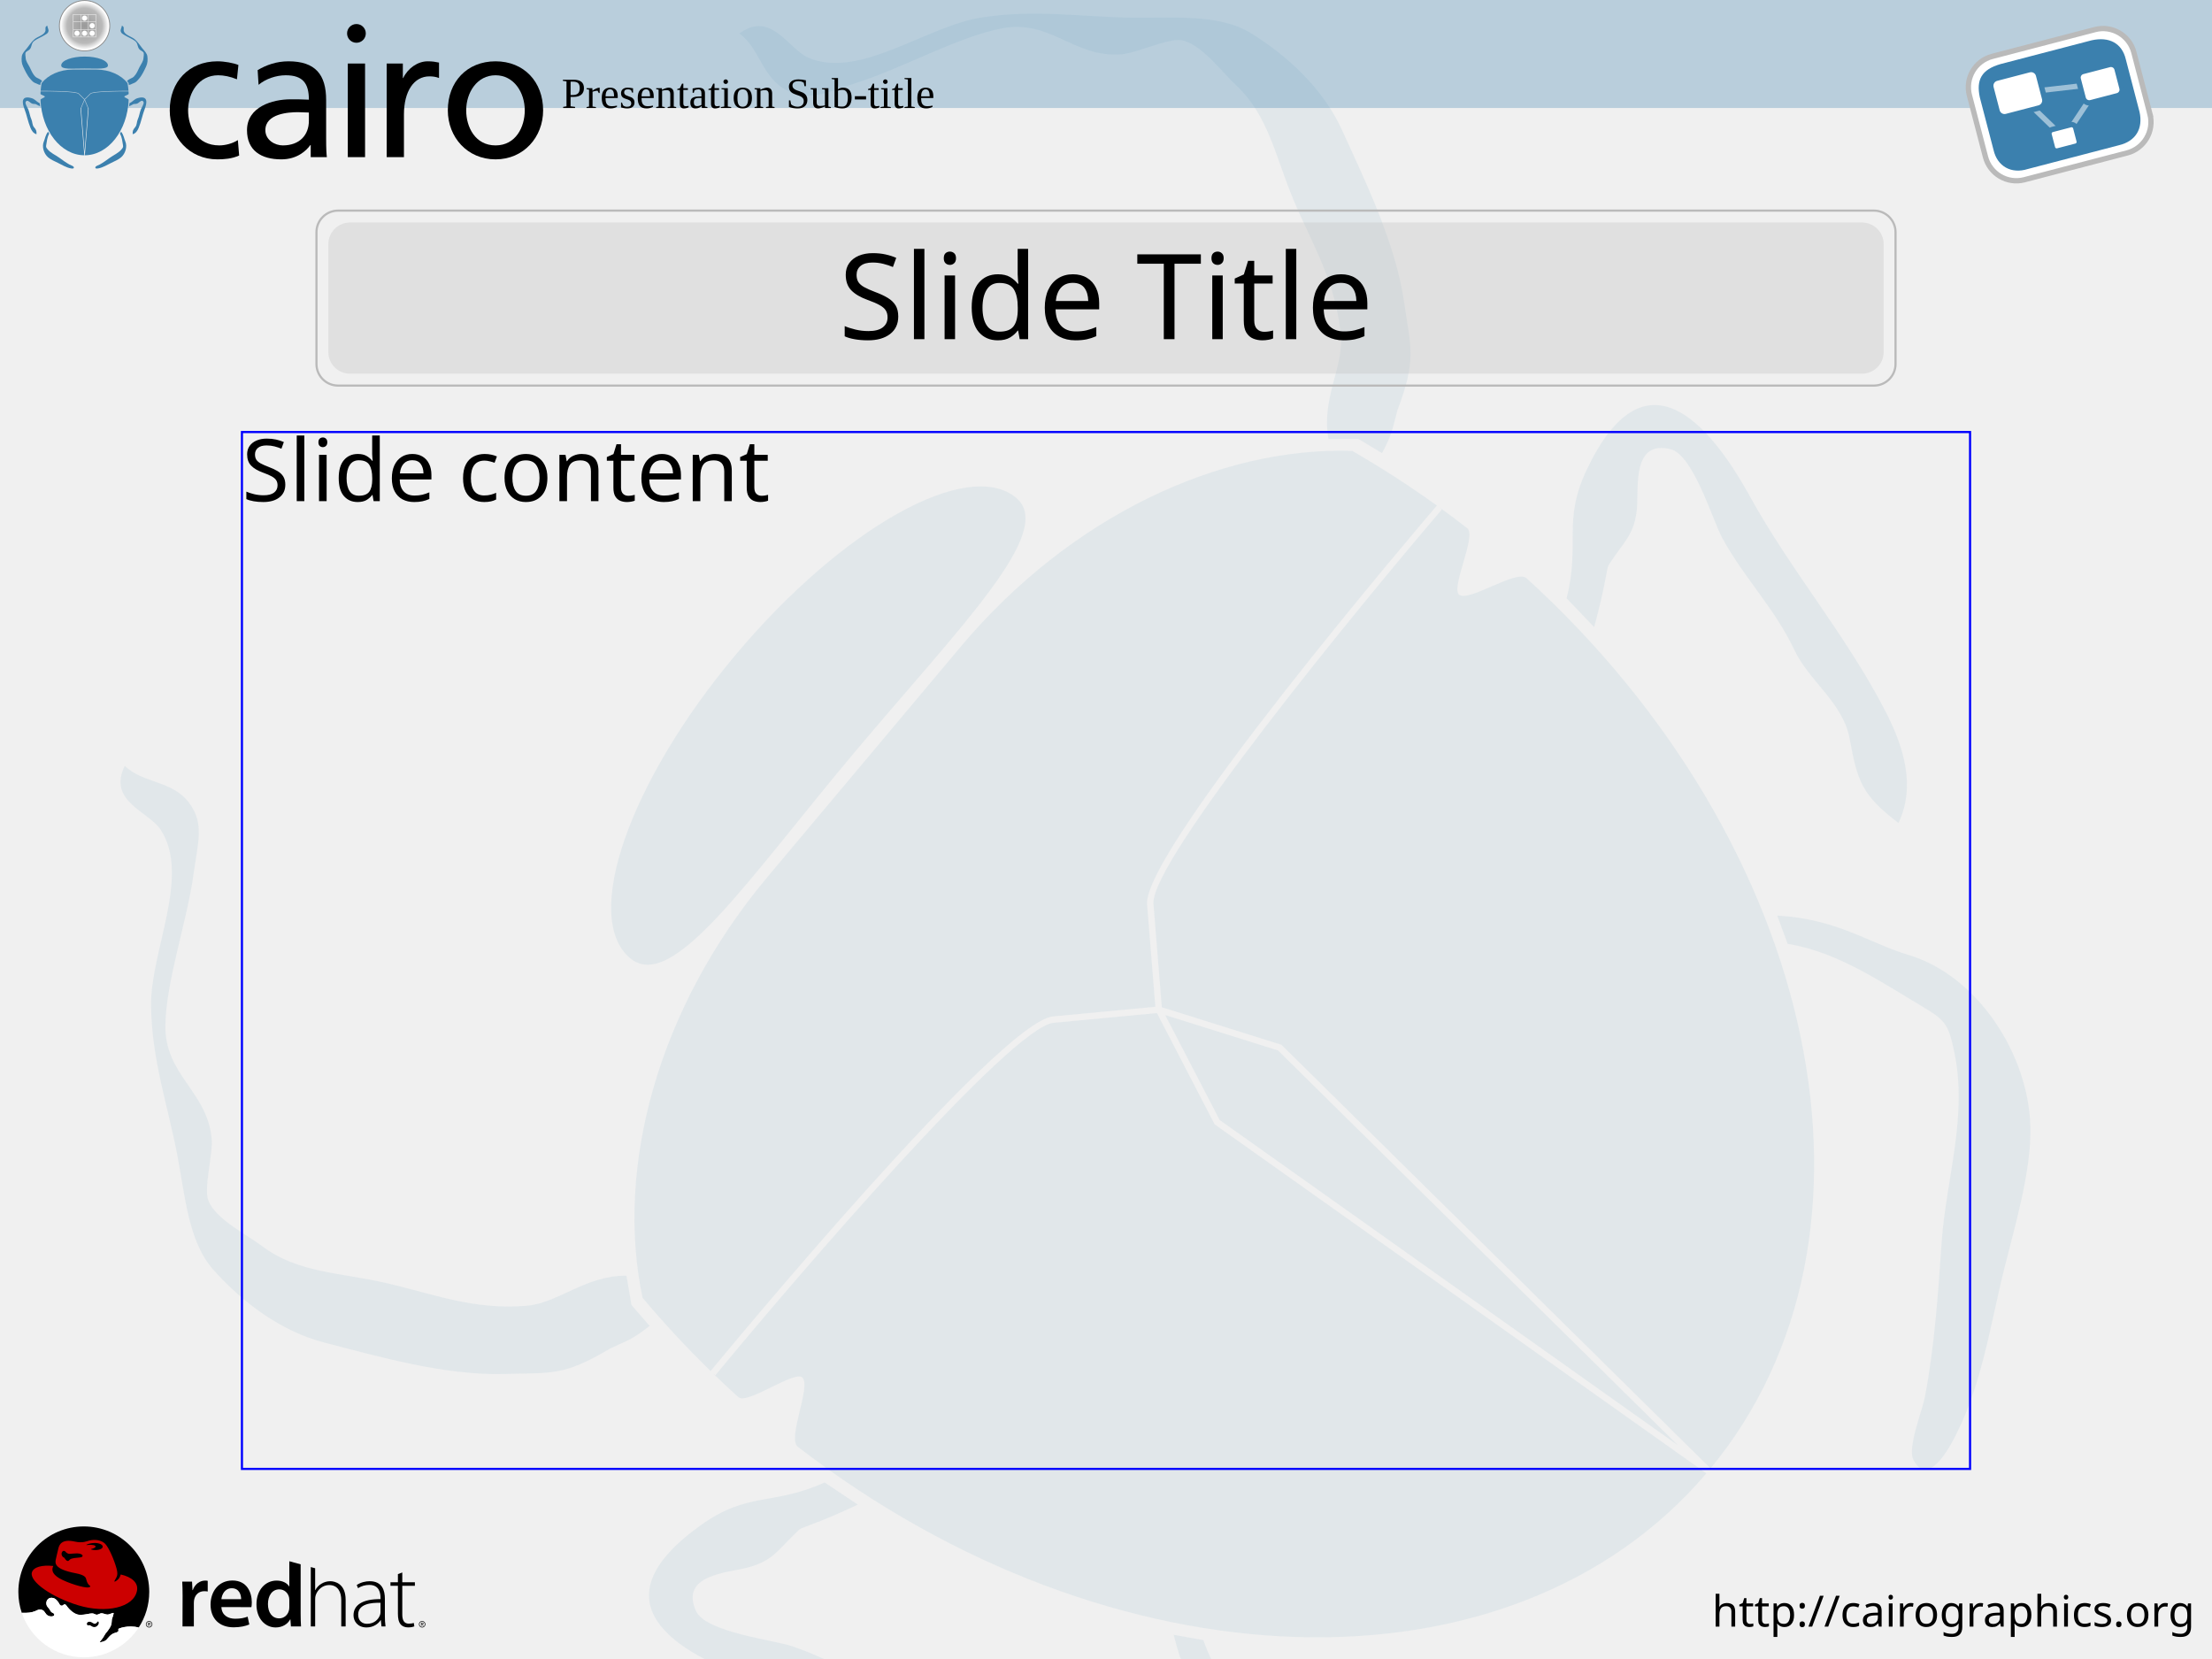
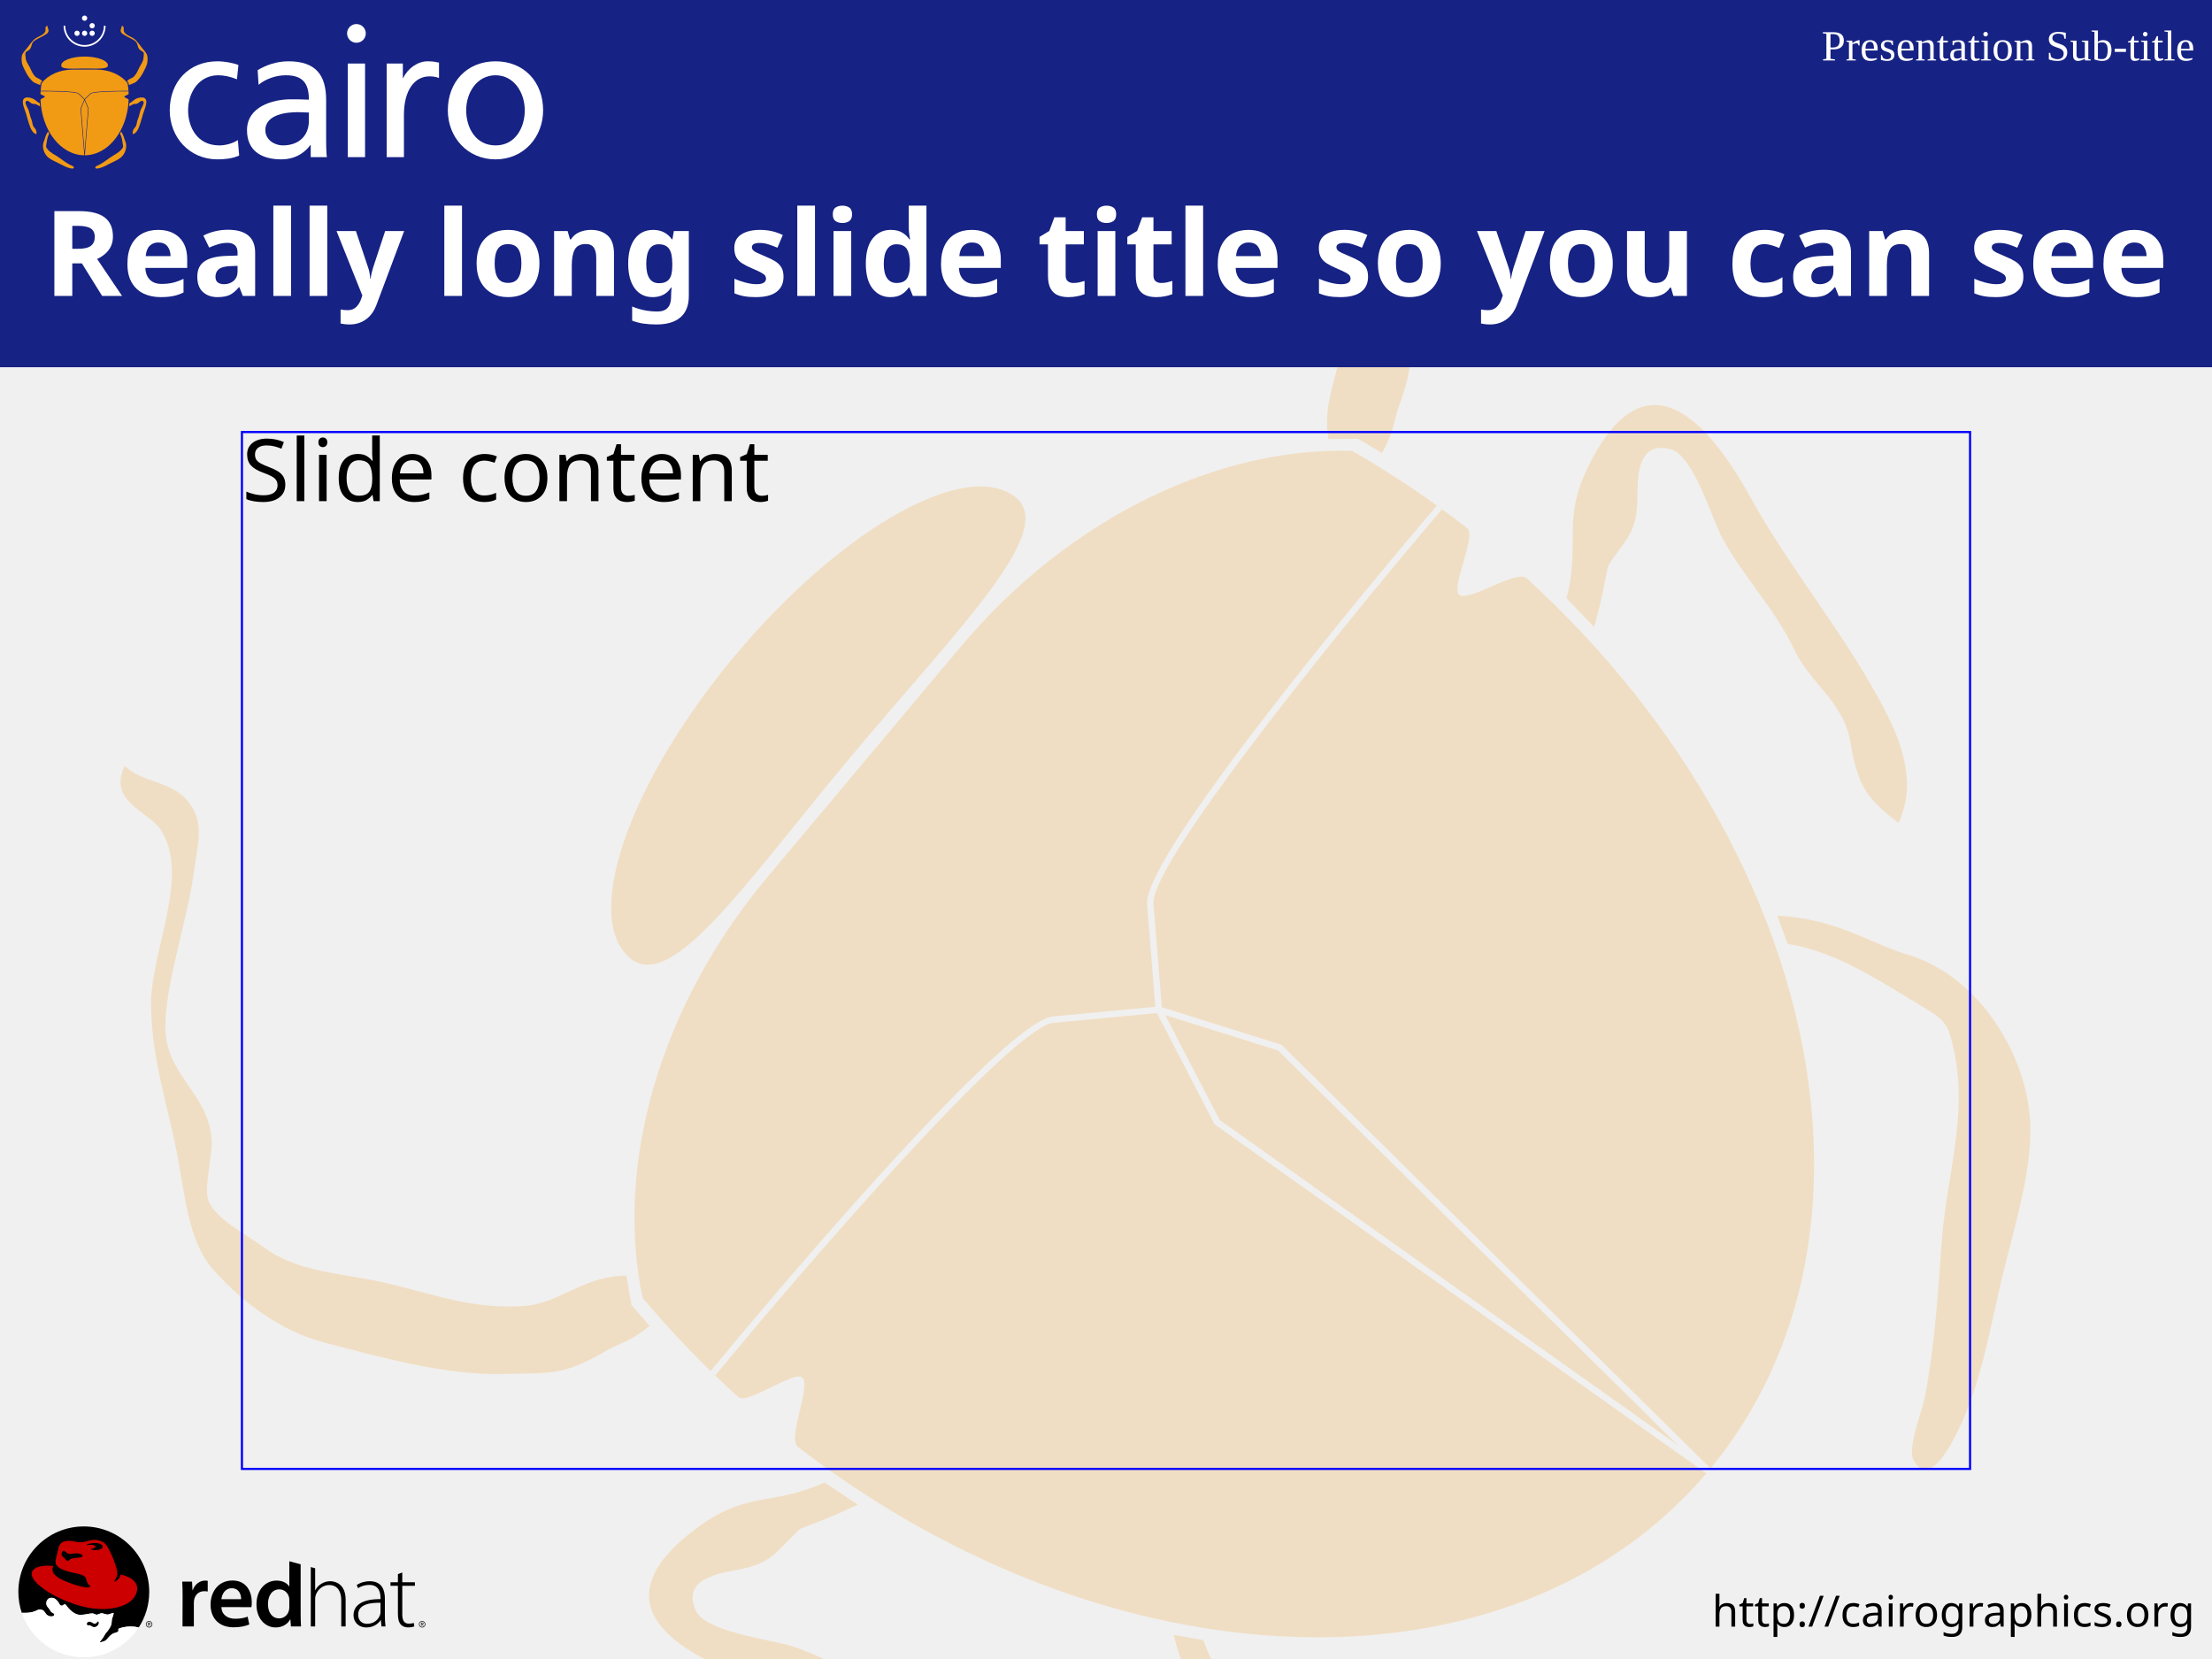
<svg xmlns="http://www.w3.org/2000/svg" xmlns:ns2="http://www.svgslides.org/svgslides0.1" xmlns:xlink="http://www.w3.org/1999/xlink" width="1024" height="768" fill="black">
  <defs id="cairo-artwork_defs">
    <g id="hacker_emblem">
      <g id="hacker_emblem_grid" fill="white" stroke="none">
        <rect x="-2.95" y="-3.05" width="6" height="0.1" />
        <rect x="2.95" y="-2.95" width="0.1" height="6" />
        <rect x="-3.05" y="2.95" width="6" height="0.1" />
        <rect x="-3.05" y="-3.05" width="0.1" height="6" />
        <rect x="-1.05" y="-2.95" width="0.1" height="5.9" />
        <rect x="0.95" y="-2.95" width="0.1" height="5.9" />
        <rect x="-2.95" y="-1.05" width="1.9" height="0.1" />
        <rect x="-0.95" y="-1.05" width="1.9" height="0.1" />
        <rect x="1.05" y="-1.05" width="1.9" height="0.1" />
        <rect x="-2.95" y="0.95" width="1.9" height="0.1" />
        <rect x="-0.95" y="0.95" width="1.9" height="0.1" />
        <rect x="1.05" y="0.95" width="1.9" height="0.1" />
      </g>
      <g id="hacker_emblem_dots" fill="white">
        <circle cx="0" cy="-2" r="0.7" />
        <circle cx="2" cy="0" r="0.7" />
        <circle cx="-2" cy="2" r="0.7" />
        <circle cx="0" cy="2" r="0.7" />
        <circle cx="2" cy="2" r="0.7" />
      </g>
    </g>
-     <g id="scarab" fill="#3B80AE">
+     <g id="scarab" fill="#f19a14">
      <g transform="translate(-150, -170)">
        <path id="scarab_head" d="M205.599,94.567c0-11.668-24.914-21.129-55.628-21.129     c-30.723,0-55.624,9.46-55.624,21.129c0,10.203,24.901,7.346,55.624,7.346C180.685,101.913,205.599,104.233,205.599,94.567z" />
        <path id="scarab_torso" d="M136.423,161.506c0,0,12.751,12.577,13.547,13.362     c2.262-2.232,13.545-13.362,13.545-13.362c7.135-7.036,87.111-6.399,91.066-6.363c-0.469-6.298-1.254-12.472-2.325-18.519     c-15.183-19.279-42.811-32.225-74.485-32.225h-55.518c-31.745,0-59.439,13.011-74.598,32.37c-1.054,6-1.829,12.128-2.296,18.374     C49.321,155.106,129.288,154.47,136.423,161.506z" />
        <path id="scarab_spine" d="M149.97,301.187c2.005-24.729,8.386-103.483,8.405-103.721     c-0.09-0.219-6.478-15.578-8.405-20.214c-1.936,4.655-8.316,19.995-8.408,20.214C141.582,197.704,147.965,276.458,149.97,301.187z" />
        <path id="scarab_wing_left" d="M140.403,197.149l8.862-21.31l-13.686-13.499     c-5.65-5.573-67.074-6.235-90.259-6.019l-0.006-0.622c-0.154,2.144-0.271,4.302-0.35,6.475     c-0.076,2.207,10.392,4.706,10.392,6.717c0,2.319-10.457,5.084-10.359,7.631c2.993,73.349,48.53,131.631,104.372,132.048     l-9.02-111.29L140.403,197.149z" />
        <path id="scarab_wing_right" d="M244.585,168.891c0-2.011,10.467-4.506,10.391-6.715     c-0.079-2.174-0.195-4.332-0.351-6.479l-0.004,0.624c-23.186-0.216-84.608,0.445-90.26,6.017l-13.688,13.502l8.915,21.438     l-9.017,111.29c55.854-0.417,101.378-58.698,104.373-132.049C255.04,173.976,244.585,171.209,244.585,168.891z" />
        <path id="scarab_leg_front_left" d="M44.506,141.12c-4.135-0.856-4.895-1.54-7.935-2.92     c-9.59-3.364-10.376-5.481-16.08-11.86c-7.426-8.306-12.661-20.142-17.1-29.463c-3.576-7.525-3.984-16.409-2.86-24.273     c0.991-6.935,7.144-12.869,12.074-18.92c5.844-7.191,10.356-14.822,17.924-21.354c7.736-6.682,23.203-9.809,26.168-19.648     C57.86,8.819,54.334,1.766,61.482,0c-0.366,4.703,3.639,8.477,2.397,13.575c-1.129,4.627-4.368,5.811-9.611,9.099     c-7.564,4.746-18.366,8.779-24.748,13.965c-7.175,5.827-4.369,13.771-10.569,20.057c-2.001,2.03-7.901,4.706-9.137,6.83     c-1.861,3.199-0.297,9.572-0.116,13.12c0.425,8.284,5.588,14.244,9.555,22.045c4.152,8.141,6.429,15.409,13.411,22.519     c4.183,4.262,11.429,4.802,16.21,10.647l-3.555,4.186L44.506,141.12z" />
        <path id="scarab_leg_middle_left" d="M43.94,191.922l-0.809-7.346     c-9.506-4.579-10.339-9.772-20.738-12.466c-23.728-6.151-21.361,11.25-15.532,26.373c5.676,14.726,8.237,30.23,14.345,44.795     c2.805,6.688,6.919,13.213,14.298,15.127c0.372-8.435-0.917-10.651-6.113-16.919c-4.395-5.293-3.326-12.548-6.072-18.504     c-3.581-7.804-4.196-15.646-7.279-23.502c-1.363-3.479-8.33-13.966-6.452-17.861c3.183-6.603,9.178-0.083,12.179,2.077     c4.218,3.036,6.467,2.223,11.681,2.898C34.041,186.673,37.005,188.756,43.94,191.922z" />
        <path id="scarab_leg_back_left" d="M65.839,257.063l-2.771-4.837     c-6.68,8.928-6.993,16.228-10.056,23.347c-5.277,12.263-0.157,28.851,9.854,37.676c6.052,5.375,15.907,9.618,23.122,13.136     c10.035,4.892,20.113,11.286,31.336,13.396c2.482,0.466,8.798,1.295,6.693-3.522c-0.975-2.237-8.091-4.591-10.146-5.734     c-8.312-4.623-16.377-10.524-24.142-16.176c-9.498-6.862-20.843-11.186-28.311-20.684c-3.054-3.885-3.544-4.922-2.816-9.39     c0.693-4.263,1.344-9.174,2.241-13.439C61.855,266.029,63.274,261.378,65.839,257.063z" />
        <path id="scarab_leg_front_right" d="M255.487,141.12c4.134-0.856,4.896-1.54,7.936-2.92     c9.583-3.364,10.369-5.481,16.071-11.86c7.428-8.306,12.661-20.142,17.115-29.463c3.574-7.525,3.983-16.409,2.86-24.273     c-0.992-6.935-7.157-12.869-12.087-18.92c-5.843-7.191-10.356-14.822-17.919-21.354c-7.735-6.682-23.202-9.809-26.167-19.648     C242.135,8.819,245.66,1.766,238.511,0c0.366,4.703-3.637,8.477-2.396,13.575c1.131,4.627,4.368,5.811,9.611,9.099     c7.563,4.746,18.367,8.779,24.747,13.965c7.17,5.827,4.362,13.771,10.563,20.057c2.001,2.03,7.901,4.706,9.139,6.83     c1.859,3.199,0.295,9.572,0.113,13.12c-0.424,8.284-5.588,14.244-9.553,22.045c-4.152,8.141-6.431,15.409-13.404,22.519     c-4.184,4.262-11.429,4.802-16.211,10.647l3.556,4.186L255.487,141.12z" />
        <path id="scarab_leg_middle_right" d="M256.053,191.922l0.81-7.346     c9.507-4.579,10.34-9.772,20.73-12.466c23.741-6.151,21.374,11.25,15.534,26.373c-5.676,14.726-8.238,30.23-14.347,44.795     c-2.804,6.688-6.911,13.213-14.291,15.127c-0.371-8.435,0.918-10.651,6.113-16.919c4.39-5.293,3.319-12.548,6.066-18.504     c3.58-7.804,4.197-15.646,7.278-23.502c1.363-3.479,8.33-13.966,6.453-17.861c-3.184-6.603-9.179-0.083-12.181,2.077     c-4.217,3.036-6.458,2.223-11.672,2.898C265.951,186.673,262.986,188.756,256.053,191.922z" />
        <path id="scarab_leg_back_right" d="M234.155,257.063l2.771-4.837     c6.679,8.928,6.991,16.228,10.057,23.347c5.274,12.263,0.154,28.851-9.854,37.676c-6.055,5.375-15.903,9.618-23.117,13.136     c-10.034,4.892-20.127,11.286-31.351,13.396c-2.481,0.466-8.789,1.295-6.691-3.522c0.976-2.237,8.092-4.591,10.146-5.734     c8.312-4.623,16.392-10.524,24.155-16.176c9.498-6.862,20.838-11.186,28.305-20.684c3.055-3.885,3.543-4.922,2.818-9.39     c-0.696-4.263-1.346-9.174-2.244-13.439C238.137,266.029,236.718,261.378,234.155,257.063z" />
      </g>
    </g>
    <radialGradient id="gradient_radial_dung" cx="0" cy="0" r="60" fx="0" fy="0" gradientUnits="userSpaceOnUse">
      <stop offset="0" stop-color="#9a9a9a" />
      <stop offset="0.70" stop-color="#bababa" />
      <stop offset="0.95" stop-color="#FFFFFF" />
    </radialGradient>
    <g id="dung">
      <circle cx="0" cy="0" r="60" fill="url(#gradient_radial_dung)" />
      <g transform="translate(-61, -61)">
        <path fill="#8a8a8a" d="M0,61c0,33.636,27.364,61,61,61s61-27.364,61-61S94.636,0,61,0S0,27.364,0,61z        M2,61C2,28.467,28.467,2,61,2c32.532,0,59,26.467,59,59c0,32.533-26.468,59-59,59C28.467,120,2,93.533,2,61z" />
      </g>
      <use xlink:href="#hacker_emblem" x="0" y="0" transform="scale(9)" />
    </g>
+     <g id="dung_2_color">
+       <path stroke-width="4" stroke="white" fill="none" d=" M 48,   0 C 48,   12.73,    42.943, 24.939   33.941, 33.941 C 24.939, 42.943   12.73, 48   0,   48 C -12.73, 48,    -24.939, 42.943   -33.941, 33.941 C -42.943, 24.939,   -48,   12.73,   -48,   0, C -48,   -12.73,    -42.943, -24.939,   -33.941, -33.941 C -24.939, -42.943,   -12.73, -48,    0,   -48 C 12.73, -48,    24.939, -42.943,   33.941, -33.941 C 42.943, -24.939,   48,   -12.73,   48,   0" />
+       <g transform="scale(9)" fill="white" stroke="none" stroke-width="0.222">
+         <circle cx="0" cy="-2" r="0.7" />
+         <circle cx="2" cy="0" r="0.7" />
+         <circle cx="-2" cy="2" r="0.7" />
+         <circle cx="0" cy="2" r="0.7" />
+         <circle cx="2" cy="2" r="0.7" />
+       </g>
+     </g>
    <g id="cairo_logo">
-       <use xlink:href="#dung" x="0" y="0" transform="translate(0, -140)" />
+       <use xlink:href="#dung_2_color" x="0" y="0" transform="translate(0, -140)" />
      <use xlink:href="#scarab" x="0" y="0" transform="translate(0, 30)" />
    </g>
    <g id="cairo_logo_dung-centered">
-       <use xlink:href="#dung" x="0" y="0" />
+       <use xlink:href="#dung_2_color" x="0" y="0" />
      <use xlink:href="#scarab" x="0" y="0" transform="translate(0,170)" />
    </g>
    <g id="cairo_logo_scarab-centered">
-       <use xlink:href="#dung" x="0" y="0" transform="translate(0, -175.85)" />
+       <use xlink:href="#dung_2_color" x="0" y="0" transform="translate(0, -175.85)" />
      <use xlink:href="#scarab" x="0" y="0" transform="translate(0, -5.85)" />
    </g>
    <g id="cairo_logo_top-centered">
-       <use xlink:href="#dung" x="0" y="0" transform="translate(0, 60)" />
+       <use xlink:href="#dung_2_color" x="0" y="0" transform="translate(0, 60)" />
      <use xlink:href="#scarab" x="0" y="0" transform="translate(0, 230)" />
    </g>
    <g id="cairo_logo_bottom-centered">
-       <use xlink:href="#dung" x="0" y="0" transform="translate(0, -340)" />
+       <use xlink:href="#dung_2_color" x="0" y="0" transform="translate(0, -340)" />
      <use xlink:href="#scarab" x="0" y="0" transform="translate(0, -170)" />
    </g>
    <g id="cairo_logo_right-centered">
-       <use xlink:href="#dung" x="0" y="0" transform="translate(-150, -140)" />
+       <use xlink:href="#dung_2_color" x="0" y="0" transform="translate(-150, -140)" />
      <use xlink:href="#scarab" x="0" y="0" transform="translate(-150, 30)" />
    </g>
    <g id="cairo_logo_left-centered">
-       <use xlink:href="#dung" x="0" y="0" transform="translate(150, -140)" />
+       <use xlink:href="#dung_2_color" x="0" y="0" transform="translate(150, -140)" />
      <use xlink:href="#scarab" x="0" y="0" transform="translate(150, 30)" />
    </g>
    <g id="cairo_logo_topleft-centered">
-       <use xlink:href="#dung" x="0" y="0" transform="translate(150, 60)" />
+       <use xlink:href="#dung_2_color" x="0" y="0" transform="translate(150, 60)" />
      <use xlink:href="#scarab" x="0" y="0" transform="translate(150, 230)" />
    </g>
    <g id="cairo_logo_topright-centered">
-       <use xlink:href="#dung" x="0" y="0" transform="translate(-150, 60)" />
+       <use xlink:href="#dung_2_color" x="0" y="0" transform="translate(-150, 60)" />
      <use xlink:href="#scarab" x="0" y="0" transform="translate(-150, 230)" />
    </g>
    <g id="cairo_logo_bottomleft-centered">
-       <use xlink:href="#dung" x="0" y="0" transform="translate(150, -340)" />
+       <use xlink:href="#dung_2_color" x="0" y="0" transform="translate(150, -340)" />
      <use xlink:href="#scarab" x="0" y="0" transform="translate(150, -170)" />
    </g>
    <g id="cairo_logo_bottomright-centered">
-       <use xlink:href="#dung" x="0" y="0" transform="translate(-150, -340)" />
+       <use xlink:href="#dung_2_color" x="0" y="0" transform="translate(-150, -340)" />
      <use xlink:href="#scarab" x="0" y="0" transform="translate(-150, -170)" />
    </g>
    <g id="cairo_text" transform="translate(0,-97)">
      <g transform="scale(0.1484,0.1484)">
        <g transform="translate(-1139,-208.5)">
          <path transform="translate(65,0)" d="           M 412, 433            C 385, 422 336, 413 298, 413            C 142, 413 38, 525 38, 680            C 38, 826 144, 947 298, 947            C 332, 947 377, 944 416, 926            L 409, 842            C 380, 861 340, 871 308, 871            C 187, 871 138, 771 138, 680            C 138, 583 197, 489 302, 489            C 332, 489 368, 496 404, 511            L 412, 433 " />
          <path transform="translate(486.75,0)" d="           M 109, 541            C 147, 509 204, 489 257, 489            C 351, 489 383, 534 383, 622            C 346, 620 320, 620 283, 620            C 186, 620 46, 660 46, 788            C 46, 899 123, 947 233, 947            C 319, 947 369, 900 391, 869            L 393, 869            L 393, 935            L 481, 935            C 479, 920 477, 893 477, 835            L 477, 624            C 477, 485 418, 413 272, 413            C 207, 413 151, 433 104, 461            L 109, 541            M 383, 737            C 383, 813 334, 871 241, 871            C 198, 871 146, 842 146, 788            C 146, 698 272, 690 323, 690            C 343, 690 363, 692 383, 692            L 383, 737 " />
          <path transform="translate(1000,0)" d="           M 92, 935            L 186, 935            L 186, 425            L 92, 425            L 92, 935            M 88, 261           A 51, 51 0 1 1 190,261           A 51, 51 0 1 1 88,261" />
          <path transform="translate(1234.25,0)" d="           M 80, 935            L 174, 935            L 174, 703            C 174, 575 229, 495 313, 495            C 329, 495 348, 497 365, 504            L 365, 420            C 345, 416 331, 413 303, 413            C 249, 413 195, 451 170, 504            L 168, 504            L 168, 425            L 80, 425            L 80, 935 " />
          <path transform="translate(1610,0)" d="           M 46, 680            C 46, 826 152, 947 306, 947            C 459, 947 565, 826 565, 680            C 565, 525 461, 413 306, 413            C 150, 413 46, 525 46, 680            M 146, 680            C 146, 583 205, 489 306, 489            C 406, 489 465, 583 465, 680            C 465, 771 416, 871 306, 871            C 195, 871 146, 771 146, 680 " />
        </g>
      </g>
    </g>
    <g id="cairo_text_small_spaced" transform="translate(0,-71)">
      <g transform="scale(0.085,0.085)">
        <g transform="translate(-1139,-208.5)">
          <path transform="translate(-151,0)" d="           M 412, 433            C 385, 422 336, 413 298, 413            C 142, 413 38, 525 38, 680            C 38, 826 144, 947 298, 947            C 332, 947 377, 944 416, 926            L 409, 842            C 380, 861 340, 871 308, 871            C 187, 871 138, 771 138, 680            C 138, 583 197, 489 302, 489            C 332, 489 368, 496 404, 511            L 412, 433 " />
          <path transform="translate(379.5,0)" d="           M 109, 541            C 147, 509 204, 489 257, 489            C 351, 489 383, 534 383, 622            C 346, 620 320, 620 283, 620            C 186, 620 46, 660 46, 788            C 46, 899 123, 947 233, 947            C 319, 947 369, 900 391, 869            L 393, 869            L 393, 935            L 481, 935            C 479, 920 477, 893 477, 835            L 477, 624            C 477, 485 418, 413 272, 413            C 207, 413 151, 433 104, 461            L 109, 541            M 383, 737            C 383, 813 334, 871 241, 871            C 198, 871 146, 842 146, 788            C 146, 698 272, 690 323, 690            C 343, 690 363, 692 383, 692            L 383, 737 " />
          <path transform="translate(1000,0)" d="           M 92, 935            L 186, 935            L 186, 425            L 92, 425            L 92, 935            M 88, 261           A 51, 51 0 1 1 190,261           A 51, 51 0 1 1 88,261" />
          <path transform="translate(1341.5,0)" d="           M 80, 935            L 174, 935            L 174, 703            C 174, 575 229, 495 313, 495            C 329, 495 348, 497 365, 504            L 365, 420            C 345, 416 331, 413 303, 413            C 249, 413 195, 451 170, 504            L 168, 504            L 168, 425            L 80, 425            L 80, 935 " />
          <path transform="translate(1826,0)" d="           M 46, 680            C 46, 826 152, 947 306, 947            C 459, 947 565, 826 565, 680            C 565, 525 461, 413 306, 413            C 150, 413 46, 525 46, 680            M 146, 680            C 146, 583 205, 489 306, 489            C 406, 489 465, 583 465, 680            C 465, 771 416, 871 306, 871            C 195, 871 146, 771 146, 680 " />
        </g>
      </g>
    </g>
    <g id="cairo_text_small" transform="translate(0,-71)">
      <g transform="scale(0.085,0.085)">
        <g transform="translate(-1139,-208.5)">
          <path transform="translate(-151,0)" d="           M 412, 433            C 385, 422 336, 413 298, 413            C 142, 413 38, 525 38, 680            C 38, 826 144, 947 298, 947            C 332, 947 377, 944 416, 926            L 409, 842            C 380, 861 340, 871 308, 871            C 187, 871 138, 771 138, 680            C 138, 583 197, 489 302, 489            C 332, 489 368, 496 404, 511            L 412, 433 " />
          <path transform="translate(261.75,0)" d="           M 109, 541            C 147, 509 204, 489 257, 489            C 351, 489 383, 534 383, 622            C 346, 620 320, 620 283, 620            C 186, 620 46, 660 46, 788            C 46, 899 123, 947 233, 947            C 319, 947 369, 900 391, 869            L 393, 869            L 393, 935            L 481, 935            C 479, 920 477, 893 477, 835            L 477, 624            C 477, 485 418, 413 272, 413            C 207, 413 151, 433 104, 461            L 109, 541            M 383, 737            C 383, 813 334, 871 241, 871            C 198, 871 146, 842 146, 788            C 146, 698 272, 690 323, 690            C 343, 690 363, 692 383, 692            L 383, 737 " />
          <path transform="translate(764.75)" d="           M 92, 935            L 186, 935            L 186, 425            L 92, 425            L 92, 935            M 88, 261           A 51, 51 0 1 1 190,261           A 51, 51 0 1 1 88,261" />
          <path transform="translate(988.5,0)" d="           M 80, 935            L 174, 935            L 174, 703            C 174, 575 229, 495 313, 495            C 329, 495 348, 497 365, 504            L 365, 420            C 345, 416 331, 413 303, 413            C 249, 413 195, 451 170, 504            L 168, 504            L 168, 425            L 80, 425            L 80, 935 " />
          <path transform="translate(1355.5,0)" d="           M 46, 680            C 46, 826 152, 947 306, 947            C 459, 947 565, 826 565, 680            C 565, 525 461, 413 306, 413            C 150, 413 46, 525 46, 680            M 146, 680            C 146, 583 205, 489 306, 489            C 406, 489 465, 583 465, 680            C 465, 771 416, 871 306, 871            C 195, 871 146, 771 146, 680 " />
        </g>
      </g>
    </g>
    <g id="cairo_logo_text_small">
      <use xlink:href="#cairo_logo_bottomleft-centered" transform="translate(0, 78), scale(0.1944)" />
-       <use xlink:href="#cairo_text_small" transform="translate(175,82)" />
+       <use xlink:href="#cairo_text_small" fill="white" transform="translate(175,82)" />
    </g>
    <g id="cairo_logo_with_text">
      <use xlink:href="#cairo_logo_top-centered" transform="translate(0, -245)" />
      <use xlink:href="#cairo_text" transform="translate(0, 245)" />
    </g>
    <g id="cairo_banner">
      <use xlink:href="#cairo_logo_bottomleft-centered" transform="translate(-180, 40), scale(0.1944)" />
      <use xlink:href="#cairo_text_small" transform="translate(0, 42)" fill="black" />
      <use xlink:href="#cairo_logo_bottomleft-centered" transform="translate(180, 40), scale(0.1944), scale(-1, 1)" />
    </g>
    <g id="freedesktop_org_logo" style="fill:#FFFFFF;stroke:#3B80AE;stroke-width:2.459;">
      <g>
        <path style="stroke:#BABABA;" d="M85.277,40.796c2.058,7.884-2.667,15.942-10.551,17.999L27.143,71.21c-7.884,2.057-15.943-2.667-18-10.552            l-7.448-28.55c-2.057-7.884,2.667-15.942,10.551-17.999L59.83,1.695c7.884-2.057,15.942,2.667,17.999,10.551            l7.449,28.55z" />&gt;
		    <path style="fill:#3B80AE;stroke:none;" d="M80.444,39.778c1.749,7.854-1.816,13.621-9.504,15.447l-42.236,11.02c-7.569,2.396-14.089-1.181               -15.838-8.836L6.53,33.127c-1.749-8.145,0.709-12.889,9.503-15.447L58.27,6.661               c8.144-1.826,14.089,1.363,15.838,8.835l6.336,24.282z" />&gt;
		    </g>g&gt;
		    <path style="opacity:0.5;fill:none;stroke:#FFFFFF;" d="M45.542,51.793L24.104,31.102l38.1-4.393L45.542,51.793z" />&gt;
		    <path d="M72.325,28.769c0.405,1.55-0.525,3.136-2.075,3.541l-12.331,3.217c-1.551,0.404-3.137-0.525-3.542-2.076l-2.295-8.801         c-0.405-1.551,0.524-3.137,2.076-3.542l12.33-3.217c1.551-0.405,3.137,0.525,3.542,2.076l2.295,8.801z" />&gt;
		    <path d="M36.51,33.625c0.496,1.9-0.645,3.844-2.545,4.34l-15.112,3.943c-1.901,0.496-3.845-0.644-4.34-2.544l-2.814-10.786         c-0.496-1.901,0.644-3.844,2.544-4.34l15.113-3.942c1.901-0.496,3.845,0.643,4.34,2.544l2.814,10.786z" />&gt;
		    <path d="M52.493,53.208c0.278,1.065-0.36,2.154-1.425,2.432L42.6,57.848c-1.064,0.277-2.153-0.36-2.431-1.426l-1.577-6.043         c-0.277-1.064,0.36-2.153,1.425-2.432l8.468-2.209c1.064-0.277,2.154,0.361,2.431,1.426l1.577,6.043z" />&gt;
		    </g>g&gt;
		    <g id="bullet">
      <use x="0" y="0" xlink:href="#cairo_logo" transform="translate(-6,-2) scale(0.1, 0.1)" />&gt;
		    </g>
    <g id="redhat_logo_horizontal">
      <g fill="black" stroke="none" transform="translate(0,124),scale(1,-1),translate(-214,-258)" fill-rule="evenodd">
        <path fill="black" d="     M 367.062 315.32     C 367.062 320.877 366.946 324.964 366.723 328.66     L 375.811 328.66     L 376.2 320.776     L 376.497 320.776     C 378.539 326.622 383.381 329.6 387.859 329.6     C 388.884 329.6 389.482 329.56 390.322 329.373     L 390.322 319.486     C 389.34 319.676 388.422 319.784 387.159 319.784     C 382.16 319.784 378.688 316.601 377.751 311.845     C 377.573 310.918 377.481 309.809 377.481 308.678     L 377.481 287.15     L 366.977 287.15     L 367.062 315.32    " />
        <path fill="black" d="     M 402.993 305.079     C 403.272 297.559 409.092 294.269 415.814 294.269     C 420.641 294.269 424.094 295.023 427.268 296.192     L 428.823 288.968     C 425.269 287.463 420.341 286.336 414.315 286.336     C 400.838 286.336 392.941 294.659 392.941 307.381     C 392.941 318.837 399.891 329.677 413.244 329.677     C 426.74 329.677 431.134 318.577 431.134 309.489     C 431.134 307.538 430.962 305.971 430.759 305.006     L 402.993 305.079      M 421.248 312.393     C 421.295 316.239 419.621 322.509 412.59 322.509     C 406.13 322.509 403.444 316.645 402.972 312.393     L 421.248 312.393    " />
        <path fill="black" d="     M 476.355 344.667     L 465.864 347.508     L 465.864 324.191     L 465.69 324.191     C 463.834 327.256 459.741 329.6 454.057 329.6     C 444.076 329.6 435.383 321.337 435.448 307.431     C 435.448 294.672 443.298 286.217 453.212 286.217     C 459.202 286.217 464.211 289.072 466.691 293.722     L 466.878 293.722     L 467.349 287.15     L 476.7 287.15     C 476.508 289.972 476.355 294.543 476.355 298.792     L 476.355 344.667      M 465.864 305.15     C 465.864 304.048 465.786 303.023 465.545 302.087     C 464.487 297.544 460.773 294.617 456.482 294.617     C 449.872 294.617 446.09 300.188 446.09 307.816     C 446.09 315.517 449.838 321.476 456.602 321.476     C 461.321 321.476 464.699 318.148 465.627 314.106     C 465.807 313.256 465.864 312.208 465.864 311.371     L 465.864 305.15    " />
        <path fill="black" d="     M 503.796 329.018     C 500.684 329.018 497.893 328.119 495.549 326.671     C 493.116 325.246 491.135 323.046 489.959 320.767     L 489.791 320.767     L 489.791 341.019     L 485.743 342.123     L 485.743 287.15     L 489.791 287.15     L 489.791 312.179     C 489.791 313.841 489.92 314.995 490.346 316.211     C 492.093 321.301 496.89 325.481 502.689 325.481     C 511.066 325.481 513.967 318.76 513.967 311.391     L 513.967 287.15     L 518.014 287.15     L 518.014 311.836     C 518.014 327.079 507.675 329.018 503.796 329.018    " />
        <path fill="black" d="     M 554.341 296.873     C 554.341 293.636 554.469 290.283 554.938 287.15     L 551.208 287.15     L 550.613 293.016     L 550.421 293.016     C 548.438 289.859 543.876 286.217 537.373 286.217     C 529.139 286.217 525.306 292.012 525.306 297.469     C 525.306 306.912 533.642 312.606 550.292 312.432     L 550.292 313.523     C 550.292 317.572 549.504 325.647 539.824 325.586     C 536.245 325.586 532.513 324.625 529.551 322.537     L 528.263 325.481     C 532.001 328.014 536.566 329.018 540.27 329.018     C 552.08 329.018 554.341 320.151 554.341 312.838     L 554.341 296.873      M 550.292 309.023     C 541.381 309.281 529.613 307.934 529.613 298.106     C 529.613 292.225 533.495 289.581 537.758 289.581     C 544.58 289.581 548.456 293.802 549.868 297.787     C 550.165 298.662 550.292 299.537 550.292 300.24     L 550.292 309.023    " />
        <path fill="black" d="     M 570.459 337.1     L 570.459 328.08     L 582.124 328.08     L 582.124 324.796     L 570.459 324.796     L 570.459 298.194     C 570.459 292.991 572.076 289.728 576.469 289.728     C 578.582 289.728 580.076 290.008 581.121 290.371     L 581.61 287.235     C 580.287 286.684 578.43 286.254 575.962 286.254     C 572.974 286.254 570.5 287.193 568.899 289.154     C 567.047 291.306 566.412 294.741 566.412 298.916     L 566.412 324.796     L 559.506 324.796     L 559.506 328.08     L 566.412 328.08     L 566.412 335.606     L 570.459 337.1    " />
        <path fill="black" d="     M 335.5 288.971     L 336.035 288.971     L 336.841 287.644     L 337.361 287.644     L 336.489 288.994     C 336.94 289.05 337.283 289.288 337.283 289.834     C 337.283 290.438 336.926 290.705 336.202 290.705     L 335.037 290.705     L 335.037 287.644     L 335.5 287.644     L 335.5 288.971      M 335.5 289.364     L 335.5 290.31     L 336.132 290.31     C 336.453 290.31 336.798 290.24 336.798 289.865     C 336.798 289.392 336.449 289.364 336.057 289.364     L 335.5 289.364    " />
        <path fill="black" d="     M 339.044 289.172     C 339.044 287.518 337.704 286.176 336.049 286.176     C 334.395 286.176 333.053 287.518 333.053 289.172     C 333.053 290.827 334.395 292.168 336.049 292.168     C 337.704 292.168 339.044 290.827 339.044 289.172      M 336.049 291.637     C 334.687 291.637 333.584 290.533 333.584 289.172     C 333.584 287.81 334.687 286.706 336.049 286.706     C 337.408 286.706 338.512 287.81 338.512 289.172     C 338.512 290.533 337.408 291.637 336.049 291.637    " />
        <path fill="black" d="     M 326.453 286.208     C 324.118 286.745 321.64 287.08 319.134 287.08     C 314.85 287.08 310.95 286.339 308.073 285.143     C 307.756 284.984 307.53 284.653 307.53 284.276     C 307.53 284.141 307.565 283.999 307.617 283.884     C 307.957 282.897 307.398 281.828 304.616 281.216     C 300.488 280.31 297.883 276.053 296.392 274.637     C 294.641 272.976 289.697 271.953 290.44 272.943     C 291.022 273.719 293.248 276.135 294.602 278.748     C 295.812 281.083 296.891 281.746 298.375 283.974     C 298.811 284.627 300.5 286.922 300.991 288.737     C 301.543 290.511 301.356 292.734 301.568 293.649     C 301.872 294.97 303.118 297.837 303.213 299.453     C 303.267 300.369 299.392 298.149 297.553 298.149     C 295.714 298.149 293.923 299.248 292.281 299.328     C 290.248 299.425 288.941 297.761 287.103 298.051     C 286.052 298.218 285.167 299.143 283.331 299.213     C 280.718 299.309 277.524 297.761 271.526 297.953     C 265.625 298.144 260.175 305.408 259.431 306.563     C 258.56 307.92 257.496 307.92 256.335 306.856     C 255.174 305.792 253.743 306.627 253.336 307.339     C 252.561 308.694 250.493 312.654 247.288 313.482     C 242.856 314.631 240.612 311.028 240.903 308.162     C 241.199 305.252 243.08 304.438 243.951 302.891     C 244.821 301.343 245.267 300.343 246.905 299.657     C 248.067 299.176 248.5 298.458 248.153 297.505     C 247.851 296.674 246.642 296.483 245.848 296.446     C 244.159 296.366 242.976 296.824 242.112 297.376     C 241.108 298.014 240.292 298.903 239.416 300.413     C 238.402 302.078 236.805 302.804 234.945 302.804     C 234.059 302.804 233.23 302.569 232.492 302.19     C 229.577 300.675 226.106 299.774 222.371 299.774     L 218.157 299.773     C 216.106 305.856 214.995 312.368 214.995 319.142     C 214.995 352.606 242.123 379.733 275.586 379.733     C 309.05 379.733 336.176 352.606 336.176 319.142     C 336.176 307 332.603 295.69 326.453 286.208    " />
        <path fill="white" d="     M 326.453 286.209     C 324.118 286.746 321.64 287.084 319.134 287.084     C 314.85 287.084 310.95 286.342 308.073 285.144     C 307.756 284.987 307.53 284.655 307.53 284.278     C 307.53 284.142 307.565 284.001 307.617 283.884     C 307.957 282.899 307.398 281.831 304.616 281.218     C 300.488 280.312 297.883 276.054 296.392 274.642     C 294.641 272.977 289.697 271.955 290.44 272.946     C 291.022 273.72 293.248 276.137 294.602 278.749     C 295.812 281.083 296.891 281.75 298.375 283.976     C 298.811 284.627 300.5 286.924 300.991 288.74     C 301.543 290.512 301.356 292.735 301.568 293.651     C 301.872 294.973 303.118 297.838 303.213 299.457     C 303.267 300.372 299.392 298.15 297.553 298.15     C 295.714 298.15 293.923 299.251 292.281 299.33     C 290.248 299.426 288.941 297.763 287.103 298.052     C 286.052 298.221 285.167 299.147 283.331 299.215     C 280.718 299.31 277.524 297.763 271.526 297.956     C 265.625 298.147 260.175 305.412 259.431 306.567     C 258.56 307.922 257.496 307.922 256.335 306.857     C 255.174 305.794 253.743 306.63 253.336 307.344     C 252.561 308.696 250.493 312.655 247.288 313.485     C 242.856 314.634 240.612 311.031 240.903 308.164     C 241.199 305.254 243.08 304.44 243.951 302.893     C 244.821 301.344 245.267 300.346 246.905 299.662     C 248.067 299.177 248.5 298.461 248.153 297.507     C 247.851 296.677 246.642 296.487 245.848 296.449     C 244.159 296.367 242.976 296.826 242.112 297.376     C 241.108 298.018 240.292 298.904 239.416 300.416     C 238.402 302.08 236.805 302.809 234.945 302.809     C 234.059 302.809 233.23 302.572 232.492 302.193     C 229.577 300.675 226.106 299.777 222.371 299.777     L 218.157 299.774     C 226.236 275.81 248.897 258.553 275.586 258.553     C 296.906 258.553 315.654 269.563 326.453 286.209    " />
        <path fill="black" d="     M 288.931 291.764     C 289.242 291.46 289.779 290.438 289.123 289.14     C 288.754 288.452 288.358 287.968 287.649 287.402     C 286.797 286.719 285.131 285.931 282.846 287.38     C 281.617 288.159 281.543 288.421 279.847 288.201     C 278.635 288.043 278.153 289.266 278.588 290.283     C 279.024 291.297 280.815 292.119 283.04 290.813     C 284.041 290.226 285.603 288.984 286.969 290.084     C 287.536 290.538 287.875 290.841 288.661 291.75     C 288.696 291.788 288.746 291.81 288.802 291.81     C 288.852 291.81 288.897 291.793 288.931 291.764    " />
        <path fill="#cc0000" d="     M 309.777 335.263     C 309.179 333.251 308.327 330.676 304.539 328.731     C 303.988 328.45 303.776 328.913 304.031 329.348     C 305.463 331.783 305.717 332.392 306.133 333.353     C 306.715 334.757 307.02 336.755 305.862 340.922     C 303.584 349.122 298.83 360.083 295.375 363.639     C 292.04 367.07 285.998 368.036 280.537 366.635     C 278.526 366.119 274.592 364.073 267.294 365.717     C 254.665 368.56 252.794 362.237 252.069 359.482     C 251.344 356.727 249.605 348.897 249.605 348.897     C 249.024 345.709 248.265 340.163 267.874 336.429     C 277.009 334.688 277.474 332.328 277.878 330.629     C 278.603 327.585 279.763 325.844 281.067 324.975     C 282.373 324.103 281.067 323.383 279.619 323.235     C 275.728 322.831 261.349 326.954 252.843 331.788     C 245.883 336.041 245.766 339.872 247.358 343.121     C 236.845 344.257 228.956 342.135 227.525 337.158     C 225.069 328.616 246.305 314.026 270.484 306.706     C 295.858 299.022 321.956 304.386 324.856 320.335     C 326.174 327.581 320.071 332.942 309.777 335.263    " />
        <path fill="black" d="     M 270.871 350.881     C 263.872 350.375 263.145 349.619 261.834 348.223     C 259.985 346.254 257.551 350.777 257.551 350.777     C 256.09 351.085 254.318 353.44 255.274 355.641     C 256.216 357.817 257.955 357.164 258.5 356.487     C 259.163 355.662 260.577 354.312 262.414 354.361     C 264.251 354.41 266.371 354.796 269.326 354.796     C 272.321 354.796 274.335 353.678 274.449 352.717     C 274.546 351.897 274.206 351.123 270.871 350.881    " />
        <path fill="black" d="     M 278.224 362.446     C 278.213 362.445 278.202 362.444 278.192 362.444     C 278.084 362.444 277.996 362.527 277.996 362.627     C 277.996 362.701 278.041 362.765 278.106 362.794     C 279.463 363.511 281.487 364.081 283.804 364.317     C 284.499 364.389 285.179 364.425 285.832 364.431     C 285.948 364.431 286.062 364.43 286.179 364.428     C 290.062 364.34 293.172 362.797 293.125 360.981     C 293.079 359.165 289.896 357.764 286.011 357.851     C 284.753 357.879 283.573 358.062 282.558 358.354     C 282.438 358.386 282.351 358.488 282.351 358.609     C 282.351 358.731 282.438 358.834 282.56 358.864     C 284.984 359.425 286.619 360.341 286.504 361.207     C 286.351 362.354 283.182 362.979 279.425 362.601     C 279.014 362.56 278.612 362.507 278.224 362.446    " />
        <path fill="black" d="     M 588.302 288.971     L 588.837 288.971     L 589.643 287.644     L 590.163 287.644     L 589.29 288.994     C 589.742 289.05 590.085 289.288 590.085 289.834     C 590.085 290.438 589.727 290.705 589.003 290.705     L 587.838 290.705     L 587.838 287.644     L 588.302 287.644     L 588.302 288.971      M 588.302 289.364     L 588.302 290.31     L 588.934 290.31     C 589.255 290.31 589.6 290.24 589.6 289.865     C 589.6 289.392 589.251 289.364 588.858 289.364     L 588.302 289.364    " />
        <path fill="black" d="     M 591.846 289.172     C 591.846 287.518 590.506 286.176 588.851 286.176     C 587.197 286.176 585.855 287.518 585.855 289.172     C 585.855 290.827 587.197 292.168 588.851 292.168     C 590.506 292.168 591.846 290.827 591.846 289.172      M 588.851 291.637     C 587.488 291.637 586.385 290.533 586.385 289.172     C 586.385 287.81 587.488 286.706 588.851 286.706     C 590.21 286.706 591.313 287.81 591.313 289.172     C 591.313 290.533 590.21 291.637 588.851 291.637    " />
      </g>
    </g>
  </defs>
  <g id="watermark" transform="translate(200, 185), rotate(-50), scale(2.5)">
-     <use xlink:href="#scarab" x="0" y="170" fill-opacity="0.08" />
+     <use xlink:href="#scarab" x="0" y="170" fill-opacity="0.2" />
  </g>
-   <rect x="0" y="0" width="1024" height="50" fill="#3B80AE" fill-opacity="0.3" />
+   <rect x="0" y="0" width="1024" height="170" fill="#162284" />
  <g transform="translate(10,0)">
-     <use xlink:href="#cairo_logo_text_small" />
+     <use stroke="none" xlink:href="#cairo_logo_text_small" />
  </g>
-   <text ns2:variable="presentation-subtitle" x="260" y="50" font-size="20">Presentation Sub-title</text>
-   <use xlink:href="#freedesktop_org_logo" transform="translate(910, 12)" />
+   <text ns2:variable="presentation-subtitle" text-anchor="end" fill="white" x="1016" y="28" font-size="20">Presentation Sub-title</text>
  <use xlink:href="#redhat_logo_horizontal" transform="translate(8,768),scale(.5,.5),translate(0, -125)" />
  <g font-family="Frutiger">
-     <g id="slide_title" transform="translate(512, 153)">
-       <rect stroke="#bababa" fill="none" x="-365.5" y="-55.5" width="731" height="81" rx="10" ry="10" />
-       <rect fill="#bababa" fill-opacity="0.3" x="-360" y="-50" width="720" height="70" rx="10" ry="10" />
-       <text text-anchor="middle" fill="black" x="0" y="4" font-size="55" ns2:variable="title">Slide Title</text>
+     <g id="slide_title" transform="translate(512, 133)">
+       <text text-anchor="middle" fill="white" font-weight="bold" x="0" y="4" font-size="55" ns2:variable="title">Really long slide title so you can see</text>
    </g>
    <g ns2:region="default">
      <rect x="112" y="200" width="800" height="480" fill="none" stroke="blue" />
      <text font-size="40" fill="black" x="112" y="232">Slide content</text>
    </g>
    <text ns2:variable="URL" x="1016" y="753" text-anchor="end" font-size="20">http://cairographics.org</text>
  </g>
</svg>
